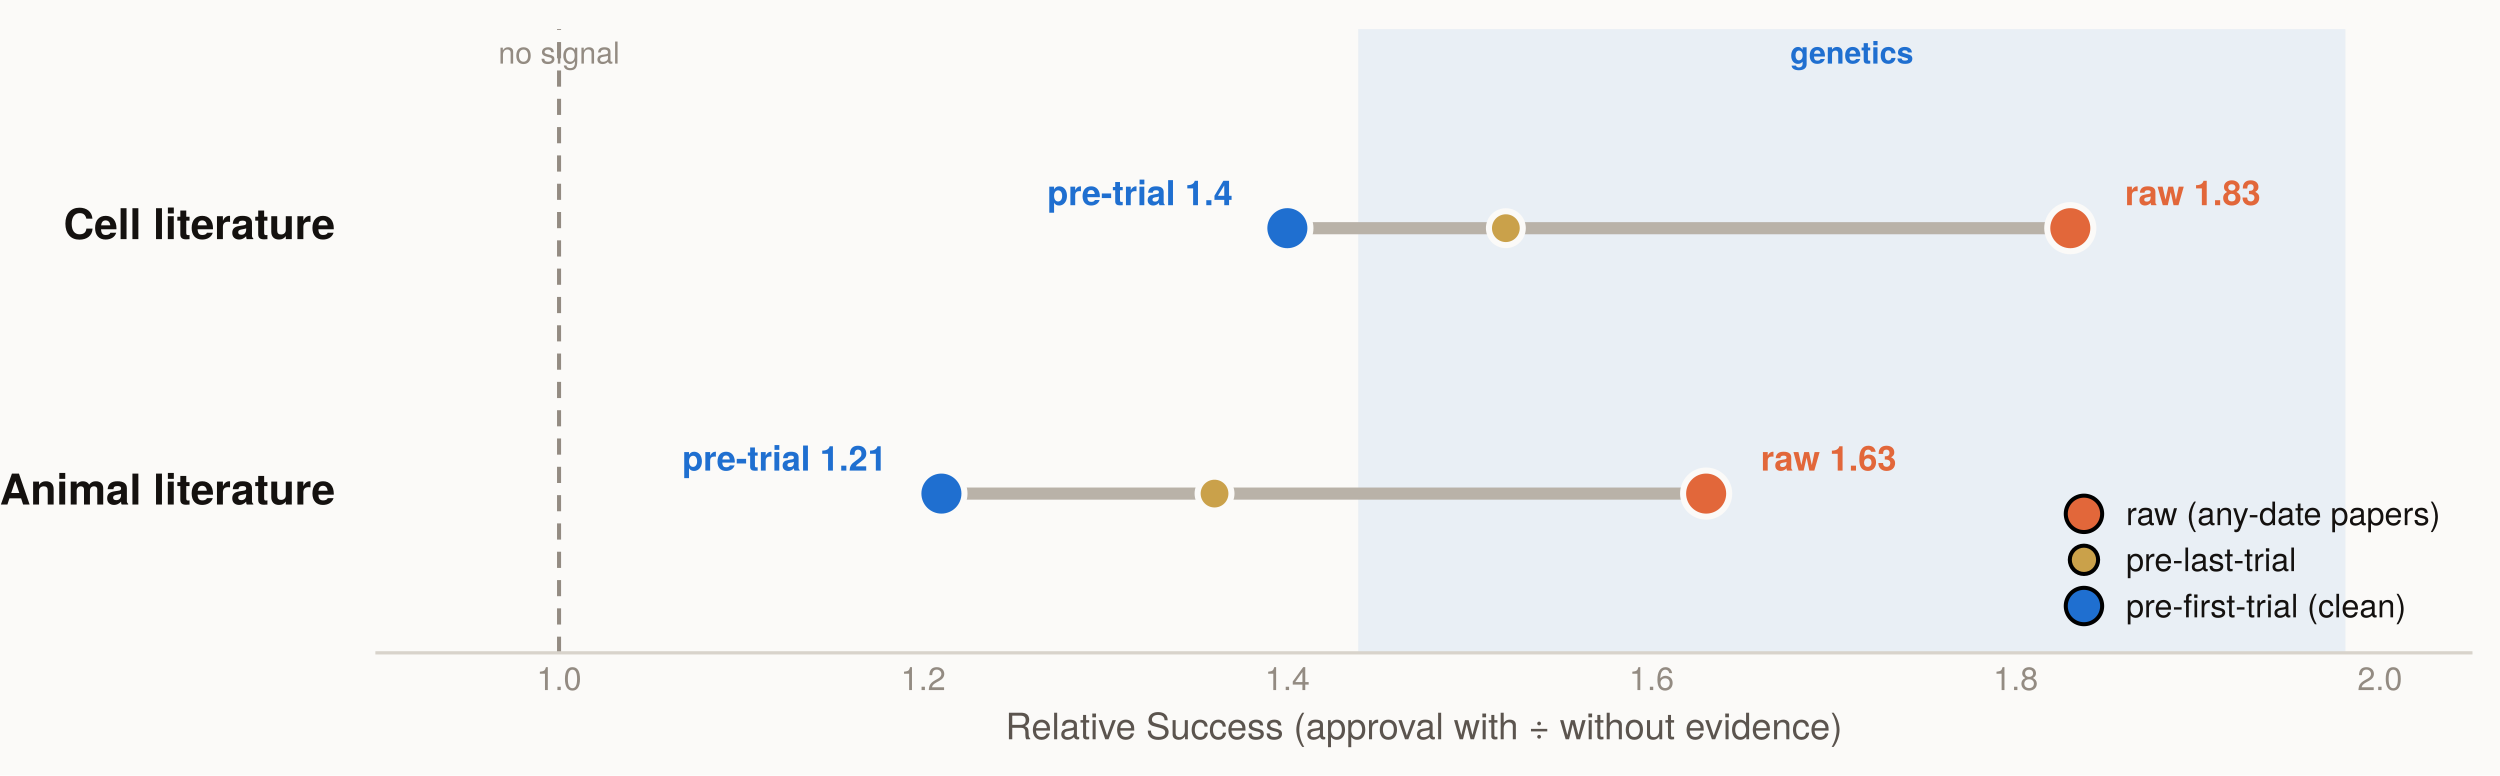
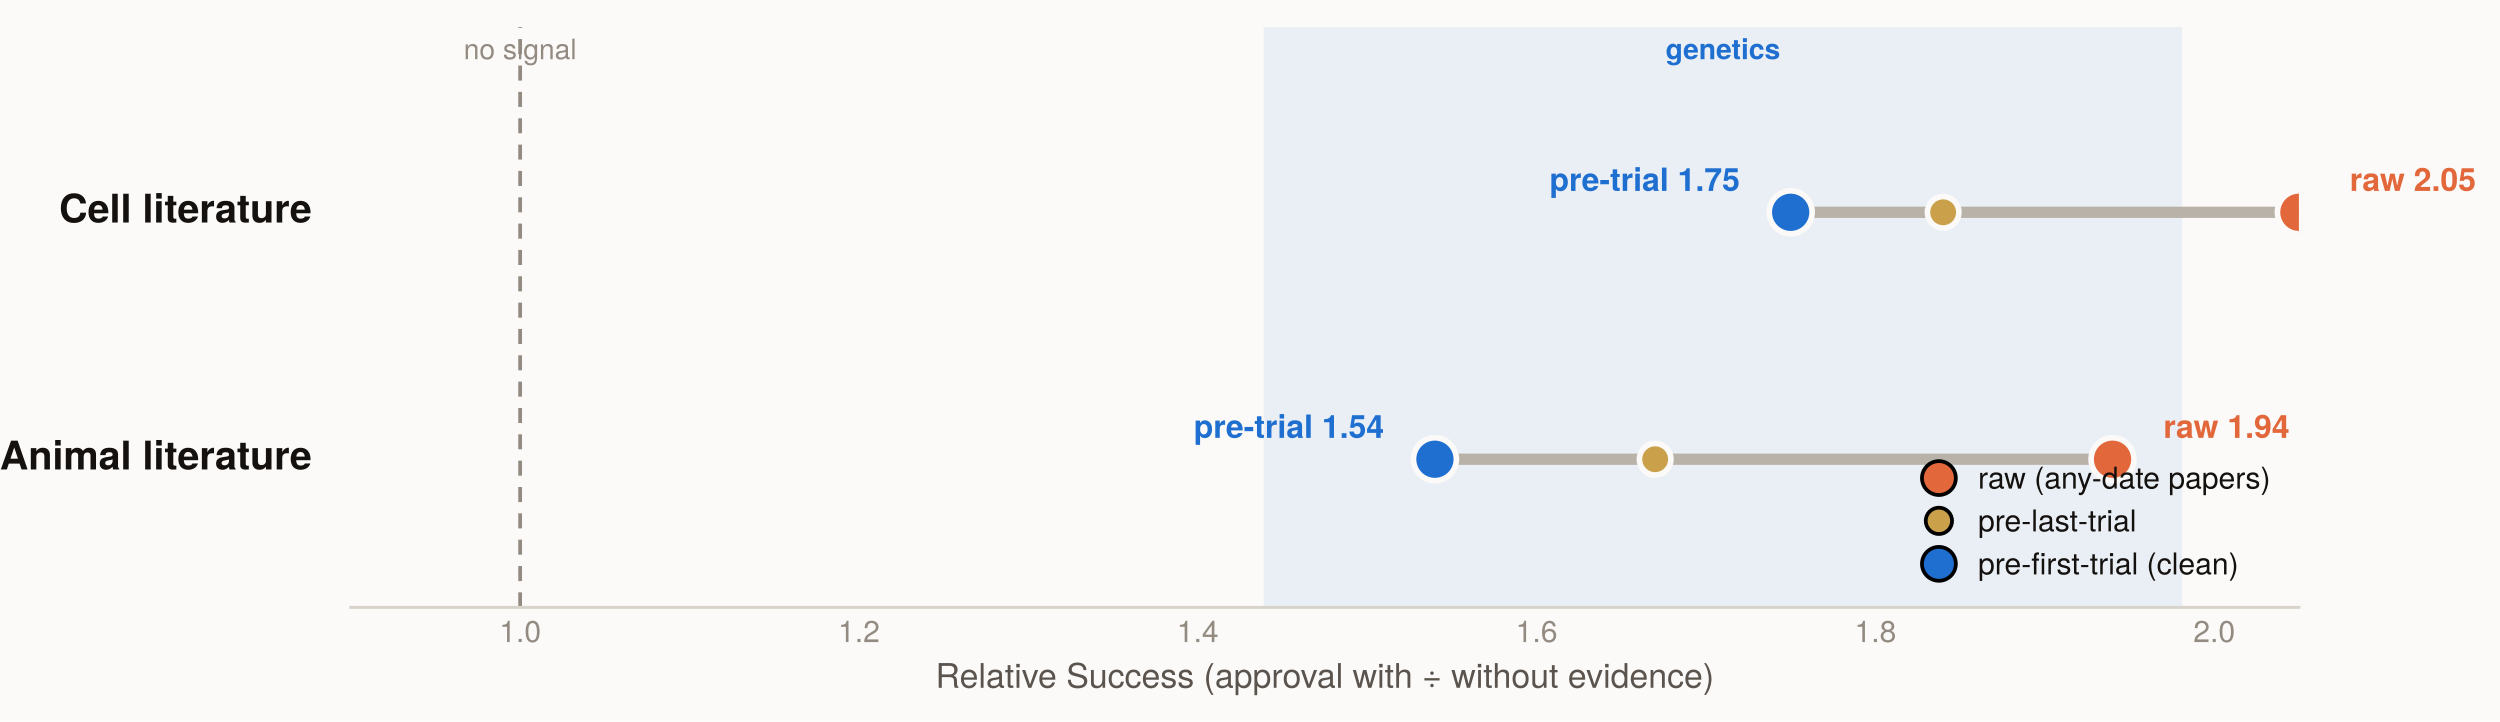
- <svg xmlns="http://www.w3.org/2000/svg" xmlns:xlink="http://www.w3.org/1999/xlink" width="618.164pt" height="191.764pt" viewBox="0 0 618.164 191.764" version="1.1">
+ <svg xmlns="http://www.w3.org/2000/svg" xmlns:xlink="http://www.w3.org/1999/xlink" width="664.411pt" height="191.764pt" viewBox="0 0 664.411 191.764" version="1.1">
  <defs>
    <style type="text/css">*{stroke-linejoin: round; stroke-linecap: butt}</style>
  </defs>
  <g id="figure_1">
    <g id="patch_1">
-       <path d="M 0 191.764  L 618.164 191.764  L 618.164 0  L 0 0  z " style="fill: #fbfaf8" />
+       <path d="M 0 191.764  L 664.411 191.764  L 664.411 0  L 0 0  z " style="fill: #fbfaf8" />
    </g>
    <g id="axes_1">
      <g id="patch_2">
        <path d="M 93.212 161.424  L 610.964 161.424  L 610.964 7.2  L 93.212 7.2  z " style="fill: #fbfaf8" />
      </g>
      <g id="patch_3">
-         <path d="M 336.331 161.424  L 579.449 161.424  L 579.449 7.2  L 336.331 7.2  z " clip-path="url(#p2079c5fa00)" style="fill: #1f6fd0; opacity: 0.08; stroke: #1f6fd0; stroke-linejoin: miter" />
+         <path d="M 336.331 161.424  L 579.449 161.424  L 579.449 7.2  L 336.331 7.2  z " clip-path="url(#pa3604b1876)" style="fill: #1f6fd0; opacity: 0.08; stroke: #1f6fd0; stroke-linejoin: miter" />
      </g>
      <g id="line2d_1">
-         <path d="M 138.234 161.424  L 138.234 7.2  " clip-path="url(#p2079c5fa00)" style="fill: none; stroke-dasharray: 4,3; stroke-dashoffset: 0; stroke: #938b82" />
+         <path d="M 138.234 161.424  L 138.234 7.2  " clip-path="url(#pa3604b1876)" style="fill: none; stroke-dasharray: 4,3; stroke-dashoffset: 0; stroke: #938b82" />
      </g>
      <g id="matplotlib.axis_1">
        <g id="xtick_1">
          <g id="line2d_2" />
          <g id="text_1">
            <text style="font-size: 8px; font-family: 'Helvetica Neue'; text-anchor: middle; fill: #938b82" x="138.234" y="170.637" transform="rotate(-0 138.2344 170.6365)">1.0</text>
          </g>
        </g>
        <g id="xtick_2">
          <g id="line2d_3" />
          <g id="text_2">
            <text style="font-size: 8px; font-family: 'Helvetica Neue'; text-anchor: middle; fill: #938b82" x="228.278" y="170.637" transform="rotate(-0 228.2782 170.6365)">1.2</text>
          </g>
        </g>
        <g id="xtick_3">
          <g id="line2d_4" />
          <g id="text_3">
            <text style="font-size: 8px; font-family: 'Helvetica Neue'; text-anchor: middle; fill: #938b82" x="318.322" y="170.637" transform="rotate(-0 318.322 170.6365)">1.4</text>
          </g>
        </g>
        <g id="xtick_4">
          <g id="line2d_5" />
          <g id="text_4">
            <text style="font-size: 8px; font-family: 'Helvetica Neue'; text-anchor: middle; fill: #938b82" x="408.366" y="170.637" transform="rotate(-0 408.3659 170.6365)">1.6</text>
          </g>
        </g>
        <g id="xtick_5">
          <g id="line2d_6" />
          <g id="text_5">
            <text style="font-size: 8px; font-family: 'Helvetica Neue'; text-anchor: middle; fill: #938b82" x="498.41" y="170.637" transform="rotate(-0 498.4097 170.6365)">1.8</text>
          </g>
        </g>
        <g id="xtick_6">
          <g id="line2d_7" />
          <g id="text_6">
            <text style="font-size: 8px; font-family: 'Helvetica Neue'; text-anchor: middle; fill: #938b82" x="588.454" y="170.637" transform="rotate(-0 588.4535 170.6365)">2.0</text>
          </g>
        </g>
        <g id="text_7">
          <text style="font-size: 9px; font-family: 'Helvetica Neue'; text-anchor: middle; fill: #5b544e" x="352.088" y="182.791" transform="rotate(-0 352.0885 182.7912)">Relative Success (approval with ÷ without evidence)</text>
        </g>
      </g>
      <g id="matplotlib.axis_2" />
      <g id="line2d_8">
-         <path d="M 318.322 56.42  L 511.916 56.42  " clip-path="url(#p2079c5fa00)" style="fill: none; stroke: #b9b2a8; stroke-width: 3; stroke-linecap: round" />
+         <path d="M 475.899 56.42  L 610.964 56.42  " clip-path="url(#pa3604b1876)" style="fill: none; stroke: #b9b2a8; stroke-width: 3; stroke-linecap: round" />
      </g>
      <g id="line2d_9">
-         <path d="M 232.78 122.048  L 421.872 122.048  " clip-path="url(#p2079c5fa00)" style="fill: none; stroke: #b9b2a8; stroke-width: 3; stroke-linecap: round" />
+         <path d="M 381.353 122.048  L 561.44 122.048  " clip-path="url(#pa3604b1876)" style="fill: none; stroke: #b9b2a8; stroke-width: 3; stroke-linecap: round" />
      </g>
      <g id="patch_4">
        <path d="M 93.212 161.424  L 610.964 161.424  " style="fill: none; stroke: #d8d3cb; stroke-width: 0.8; stroke-linejoin: miter; stroke-linecap: square" />
      </g>
      <g id="PathCollection_1">
        <defs>
-           <path id="m3da90ff680" d="M 0 5.701  C 1.512 5.701 2.962 5.1 4.031 4.031  C 5.1 2.962 5.701 1.512 5.701 0  C 5.701 -1.512 5.1 -2.962 4.031 -4.031  C 2.962 -5.1 1.512 -5.701 0 -5.701  C -1.512 -5.701 -2.962 -5.1 -4.031 -4.031  C -5.1 -2.962 -5.701 -1.512 -5.701 0  C -5.701 1.512 -5.1 2.962 -4.031 4.031  C -2.962 5.1 -1.512 5.701 0 5.701  z " style="stroke: #fbfaf8; stroke-width: 1.5" />
+           <path id="m51a7b4cf2a" d="M 0 5.701  C 1.512 5.701 2.962 5.1 4.031 4.031  C 5.1 2.962 5.701 1.512 5.701 0  C 5.701 -1.512 5.1 -2.962 4.031 -4.031  C 2.962 -5.1 1.512 -5.701 0 -5.701  C -1.512 -5.701 -2.962 -5.1 -4.031 -4.031  C -5.1 -2.962 -5.701 -1.512 -5.701 0  C -5.701 1.512 -5.1 2.962 -4.031 4.031  C -2.962 5.1 -1.512 5.701 0 5.701  z " style="stroke: #fbfaf8; stroke-width: 1.5" />
        </defs>
-         <g clip-path="url(#p2079c5fa00)">
-           <use xlink:href="#m3da90ff680" x="511.916" y="56.42" style="fill: #e2673a; stroke: #fbfaf8; stroke-width: 1.5" />
+         <g clip-path="url(#pa3604b1876)">
+           <use xlink:href="#m51a7b4cf2a" x="610.964" y="56.42" style="fill: #e2673a; stroke: #fbfaf8; stroke-width: 1.5" />
        </g>
      </g>
      <g id="PathCollection_2">
        <defs>
-           <path id="m240f5e39de" d="M 0 4.183  C 1.109 4.183 2.174 3.743 2.958 2.958  C 3.743 2.174 4.183 1.109 4.183 0  C 4.183 -1.109 3.743 -2.174 2.958 -2.958  C 2.174 -3.743 1.109 -4.183 0 -4.183  C -1.109 -4.183 -2.174 -3.743 -2.958 -2.958  C -3.743 -2.174 -4.183 -1.109 -4.183 0  C -4.183 1.109 -3.743 2.174 -2.958 2.958  C -2.174 3.743 -1.109 4.183 0 4.183  z " style="stroke: #fbfaf8; stroke-width: 1.5" />
+           <path id="mcdfc69c66e" d="M 0 4.183  C 1.109 4.183 2.174 3.743 2.958 2.958  C 3.743 2.174 4.183 1.109 4.183 0  C 4.183 -1.109 3.743 -2.174 2.958 -2.958  C 2.174 -3.743 1.109 -4.183 0 -4.183  C -1.109 -4.183 -2.174 -3.743 -2.958 -2.958  C -3.743 -2.174 -4.183 -1.109 -4.183 0  C -4.183 1.109 -3.743 2.174 -2.958 2.958  C -2.174 3.743 -1.109 4.183 0 4.183  z " style="stroke: #fbfaf8; stroke-width: 1.5" />
        </defs>
-         <g clip-path="url(#p2079c5fa00)">
-           <use xlink:href="#m240f5e39de" x="372.348" y="56.42" style="fill: #caa14a; stroke: #fbfaf8; stroke-width: 1.5" />
+         <g clip-path="url(#pa3604b1876)">
+           <use xlink:href="#mcdfc69c66e" x="516.418" y="56.42" style="fill: #caa14a; stroke: #fbfaf8; stroke-width: 1.5" />
        </g>
      </g>
      <g id="PathCollection_3">
        <defs>
-           <path id="m39a3e2b0fe" d="M 0 5.701  C 1.512 5.701 2.962 5.1 4.031 4.031  C 5.1 2.962 5.701 1.512 5.701 0  C 5.701 -1.512 5.1 -2.962 4.031 -4.031  C 2.962 -5.1 1.512 -5.701 0 -5.701  C -1.512 -5.701 -2.962 -5.1 -4.031 -4.031  C -5.1 -2.962 -5.701 -1.512 -5.701 0  C -5.701 1.512 -5.1 2.962 -4.031 4.031  C -2.962 5.1 -1.512 5.701 0 5.701  z " style="stroke: #fbfaf8; stroke-width: 1.5" />
+           <path id="mdddf3942b3" d="M 0 5.701  C 1.512 5.701 2.962 5.1 4.031 4.031  C 5.1 2.962 5.701 1.512 5.701 0  C 5.701 -1.512 5.1 -2.962 4.031 -4.031  C 2.962 -5.1 1.512 -5.701 0 -5.701  C -1.512 -5.701 -2.962 -5.1 -4.031 -4.031  C -5.1 -2.962 -5.701 -1.512 -5.701 0  C -5.701 1.512 -5.1 2.962 -4.031 4.031  C -2.962 5.1 -1.512 5.701 0 5.701  z " style="stroke: #fbfaf8; stroke-width: 1.5" />
        </defs>
-         <g clip-path="url(#p2079c5fa00)">
-           <use xlink:href="#m39a3e2b0fe" x="318.322" y="56.42" style="fill: #1f6fd0; stroke: #fbfaf8; stroke-width: 1.5" />
+         <g clip-path="url(#pa3604b1876)">
+           <use xlink:href="#mdddf3942b3" x="475.899" y="56.42" style="fill: #1f6fd0; stroke: #fbfaf8; stroke-width: 1.5" />
        </g>
      </g>
      <g id="text_8">
-         <text style="font-weight: 700; font-size: 8.5px; font-family: 'Helvetica Neue'; text-anchor: start; fill: #e2673a" x="525.423" y="50.743" transform="rotate(-0 525.4228 50.74254)">raw 1.83</text>
+         <text style="font-weight: 700; font-size: 8.5px; font-family: 'Helvetica Neue'; text-anchor: start; fill: #e2673a" x="624.471" y="50.743" transform="rotate(-0 624.471 50.74254)">raw 2.05</text>
      </g>
      <g id="text_9">
-         <text style="font-weight: 700; font-size: 8.5px; font-family: 'Helvetica Neue'; text-anchor: end; fill: #1f6fd0" x="304.815" y="50.743" transform="rotate(-0 304.8155 50.74254)">pre-trial 1.4</text>
+         <text style="font-weight: 700; font-size: 8.5px; font-family: 'Helvetica Neue'; text-anchor: end; fill: #1f6fd0" x="462.392" y="50.743" transform="rotate(-0 462.3921 50.74254)">pre-trial 1.75</text>
      </g>
      <g id="text_10">
        <text style="font-weight: 700; font-size: 10.5px; font-family: 'Helvetica Neue'; text-anchor: end; fill: #14110f" x="82.857" y="59.135" transform="rotate(-0 82.85742 59.13484)">Cell literature</text>
      </g>
      <g id="PathCollection_4">
-         <g clip-path="url(#p2079c5fa00)">
-           <use xlink:href="#m3da90ff680" x="421.872" y="122.048" style="fill: #e2673a; stroke: #fbfaf8; stroke-width: 1.5" />
+         <g clip-path="url(#pa3604b1876)">
+           <use xlink:href="#m51a7b4cf2a" x="561.44" y="122.048" style="fill: #e2673a; stroke: #fbfaf8; stroke-width: 1.5" />
        </g>
      </g>
      <g id="PathCollection_5">
-         <g clip-path="url(#p2079c5fa00)">
-           <use xlink:href="#m240f5e39de" x="300.313" y="122.048" style="fill: #caa14a; stroke: #fbfaf8; stroke-width: 1.5" />
+         <g clip-path="url(#pa3604b1876)">
+           <use xlink:href="#mcdfc69c66e" x="439.881" y="122.048" style="fill: #caa14a; stroke: #fbfaf8; stroke-width: 1.5" />
        </g>
      </g>
      <g id="PathCollection_6">
-         <g clip-path="url(#p2079c5fa00)">
-           <use xlink:href="#m39a3e2b0fe" x="232.78" y="122.048" style="fill: #1f6fd0; stroke: #fbfaf8; stroke-width: 1.5" />
+         <g clip-path="url(#pa3604b1876)">
+           <use xlink:href="#mdddf3942b3" x="381.353" y="122.048" style="fill: #1f6fd0; stroke: #fbfaf8; stroke-width: 1.5" />
        </g>
      </g>
      <g id="text_11">
-         <text style="font-weight: 700; font-size: 8.5px; font-family: 'Helvetica Neue'; text-anchor: start; fill: #e2673a" x="435.379" y="116.37" transform="rotate(-0 435.379 116.3698)">raw 1.63</text>
+         <text style="font-weight: 700; font-size: 8.5px; font-family: 'Helvetica Neue'; text-anchor: start; fill: #e2673a" x="574.947" y="116.37" transform="rotate(-0 574.9469 116.3698)">raw 1.94</text>
      </g>
      <g id="text_12">
-         <text style="font-weight: 700; font-size: 8.5px; font-family: 'Helvetica Neue'; text-anchor: end; fill: #1f6fd0" x="219.274" y="116.37" transform="rotate(-0 219.2738 116.3698)">pre-trial 1.21</text>
+         <text style="font-weight: 700; font-size: 8.5px; font-family: 'Helvetica Neue'; text-anchor: end; fill: #1f6fd0" x="367.846" y="116.37" transform="rotate(-0 367.8461 116.3698)">pre-trial 1.54</text>
      </g>
      <g id="text_13">
        <text style="font-weight: 700; font-size: 10.5px; font-family: 'Helvetica Neue'; text-anchor: end; fill: #14110f" x="82.857" y="124.762" transform="rotate(-0 82.85742 124.7621)">Animal literature</text>
      </g>
      <g id="text_14">
        <text style="font-size: 7.5px; font-family: 'Helvetica Neue'; text-anchor: middle; fill: #938b82" x="138.234" y="15.732" transform="rotate(-0 138.2344 15.73154)">no signal</text>
      </g>
      <g id="text_15">
        <text style="font-weight: 700; font-size: 7.5px; font-family: 'Helvetica Neue'; text-anchor: middle; fill: #1f6fd0" x="457.89" y="15.732" transform="rotate(-0 457.89 15.73154)">genetics</text>
      </g>
      <g id="legend_1">
        <g id="line2d_10">
          <path d="M 507.292 127.055  L 515.292 127.055  L 523.292 127.055  " style="fill: none; stroke: #000000; stroke-opacity: 0; stroke-width: 1.5; stroke-linecap: square" />
          <defs>
-             <path id="mb8fc01731c" d="M 0 4.5  C 1.193 4.5 2.338 4.026 3.182 3.182  C 4.026 2.338 4.5 1.193 4.5 0  C 4.5 -1.193 4.026 -2.338 3.182 -3.182  C 2.338 -4.026 1.193 -4.5 0 -4.5  C -1.193 -4.5 -2.338 -4.026 -3.182 -3.182  C -4.026 -2.338 -4.5 -1.193 -4.5 0  C -4.5 1.193 -4.026 2.338 -3.182 3.182  C -2.338 4.026 -1.193 4.5 0 4.5  z " style="stroke: #000000" />
+             <path id="m3a60f26955" d="M 0 4.5  C 1.193 4.5 2.338 4.026 3.182 3.182  C 4.026 2.338 4.5 1.193 4.5 0  C 4.5 -1.193 4.026 -2.338 3.182 -3.182  C 2.338 -4.026 1.193 -4.5 0 -4.5  C -1.193 -4.5 -2.338 -4.026 -3.182 -3.182  C -4.026 -2.338 -4.5 -1.193 -4.5 0  C -4.5 1.193 -4.026 2.338 -3.182 3.182  C -2.338 4.026 -1.193 4.5 0 4.5  z " style="stroke: #000000" />
          </defs>
          <g>
-             <use xlink:href="#mb8fc01731c" x="515.292" y="127.055" style="fill: #e2673a; stroke: #000000" />
+             <use xlink:href="#m3a60f26955" x="515.292" y="127.055" style="fill: #e2673a; stroke: #000000" />
          </g>
        </g>
        <g id="text_16">
          <text style="font-size: 8px; font-family: 'Helvetica Neue'; text-anchor: start; fill: #14110f" x="525.692" y="129.855" transform="rotate(-0 525.692 129.8553)">raw (any-date papers)</text>
        </g>
        <g id="line2d_11">
          <path d="M 507.292 138.424  L 515.292 138.424  L 523.292 138.424  " style="fill: none; stroke: #000000; stroke-opacity: 0; stroke-width: 1.5; stroke-linecap: square" />
          <defs>
-             <path id="mccf8560881" d="M 0 3.5  C 0.928 3.5 1.819 3.131 2.475 2.475  C 3.131 1.819 3.5 0.928 3.5 0  C 3.5 -0.928 3.131 -1.819 2.475 -2.475  C 1.819 -3.131 0.928 -3.5 0 -3.5  C -0.928 -3.5 -1.819 -3.131 -2.475 -2.475  C -3.131 -1.819 -3.5 -0.928 -3.5 0  C -3.5 0.928 -3.131 1.819 -2.475 2.475  C -1.819 3.131 -0.928 3.5 0 3.5  z " style="stroke: #000000" />
+             <path id="me2bdea0d3f" d="M 0 3.5  C 0.928 3.5 1.819 3.131 2.475 2.475  C 3.131 1.819 3.5 0.928 3.5 0  C 3.5 -0.928 3.131 -1.819 2.475 -2.475  C 1.819 -3.131 0.928 -3.5 0 -3.5  C -0.928 -3.5 -1.819 -3.131 -2.475 -2.475  C -3.131 -1.819 -3.5 -0.928 -3.5 0  C -3.5 0.928 -3.131 1.819 -2.475 2.475  C -1.819 3.131 -0.928 3.5 0 3.5  z " style="stroke: #000000" />
          </defs>
          <g>
-             <use xlink:href="#mccf8560881" x="515.292" y="138.424" style="fill: #caa14a; stroke: #000000" />
+             <use xlink:href="#me2bdea0d3f" x="515.292" y="138.424" style="fill: #caa14a; stroke: #000000" />
          </g>
        </g>
        <g id="text_17">
          <text style="font-size: 8px; font-family: 'Helvetica Neue'; text-anchor: start; fill: #14110f" x="525.692" y="141.224" transform="rotate(-0 525.692 141.224)">pre-last-trial</text>
        </g>
        <g id="line2d_12">
          <path d="M 507.292 149.848  L 515.292 149.848  L 523.292 149.848  " style="fill: none; stroke: #000000; stroke-opacity: 0; stroke-width: 1.5; stroke-linecap: square" />
          <defs>
-             <path id="mc3c252a75e" d="M 0 4.5  C 1.193 4.5 2.338 4.026 3.182 3.182  C 4.026 2.338 4.5 1.193 4.5 0  C 4.5 -1.193 4.026 -2.338 3.182 -3.182  C 2.338 -4.026 1.193 -4.5 0 -4.5  C -1.193 -4.5 -2.338 -4.026 -3.182 -3.182  C -4.026 -2.338 -4.5 -1.193 -4.5 0  C -4.5 1.193 -4.026 2.338 -3.182 3.182  C -2.338 4.026 -1.193 4.5 0 4.5  z " style="stroke: #000000" />
+             <path id="m050903cb2f" d="M 0 4.5  C 1.193 4.5 2.338 4.026 3.182 3.182  C 4.026 2.338 4.5 1.193 4.5 0  C 4.5 -1.193 4.026 -2.338 3.182 -3.182  C 2.338 -4.026 1.193 -4.5 0 -4.5  C -1.193 -4.5 -2.338 -4.026 -3.182 -3.182  C -4.026 -2.338 -4.5 -1.193 -4.5 0  C -4.5 1.193 -4.026 2.338 -3.182 3.182  C -2.338 4.026 -1.193 4.5 0 4.5  z " style="stroke: #000000" />
          </defs>
          <g>
-             <use xlink:href="#mc3c252a75e" x="515.292" y="149.848" style="fill: #1f6fd0; stroke: #000000" />
+             <use xlink:href="#m050903cb2f" x="515.292" y="149.848" style="fill: #1f6fd0; stroke: #000000" />
          </g>
        </g>
        <g id="text_18">
          <text style="font-size: 8px; font-family: 'Helvetica Neue'; text-anchor: start; fill: #14110f" x="525.692" y="152.648" transform="rotate(-0 525.692 152.6478)">pre-first-trial (clean)</text>
        </g>
      </g>
    </g>
  </g>
  <defs>
-     <clipPath id="p2079c5fa00">
+     <clipPath id="pa3604b1876">
      <rect x="93.212" y="7.2" width="517.752" height="154.224" />
    </clipPath>
  </defs>
</svg>
